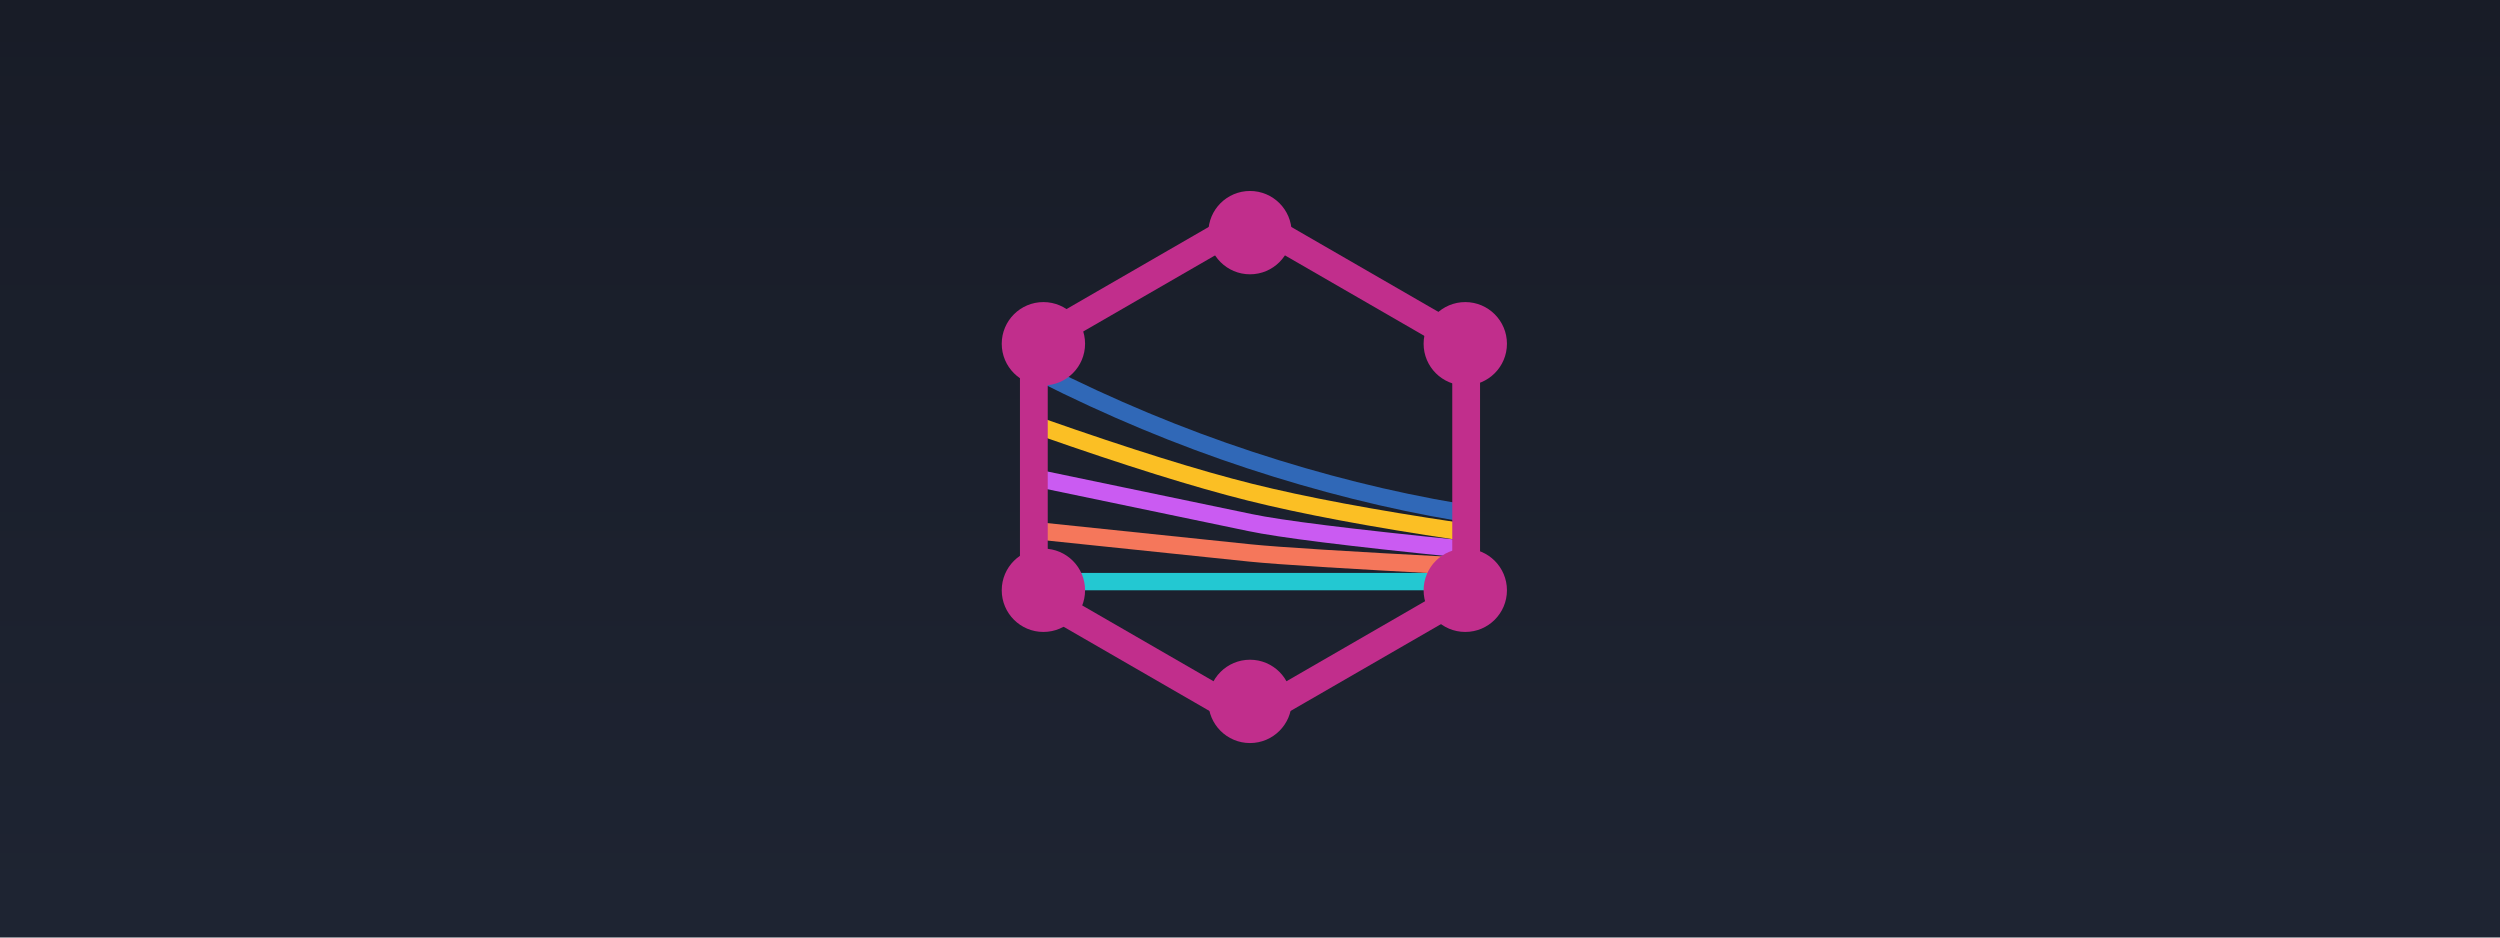
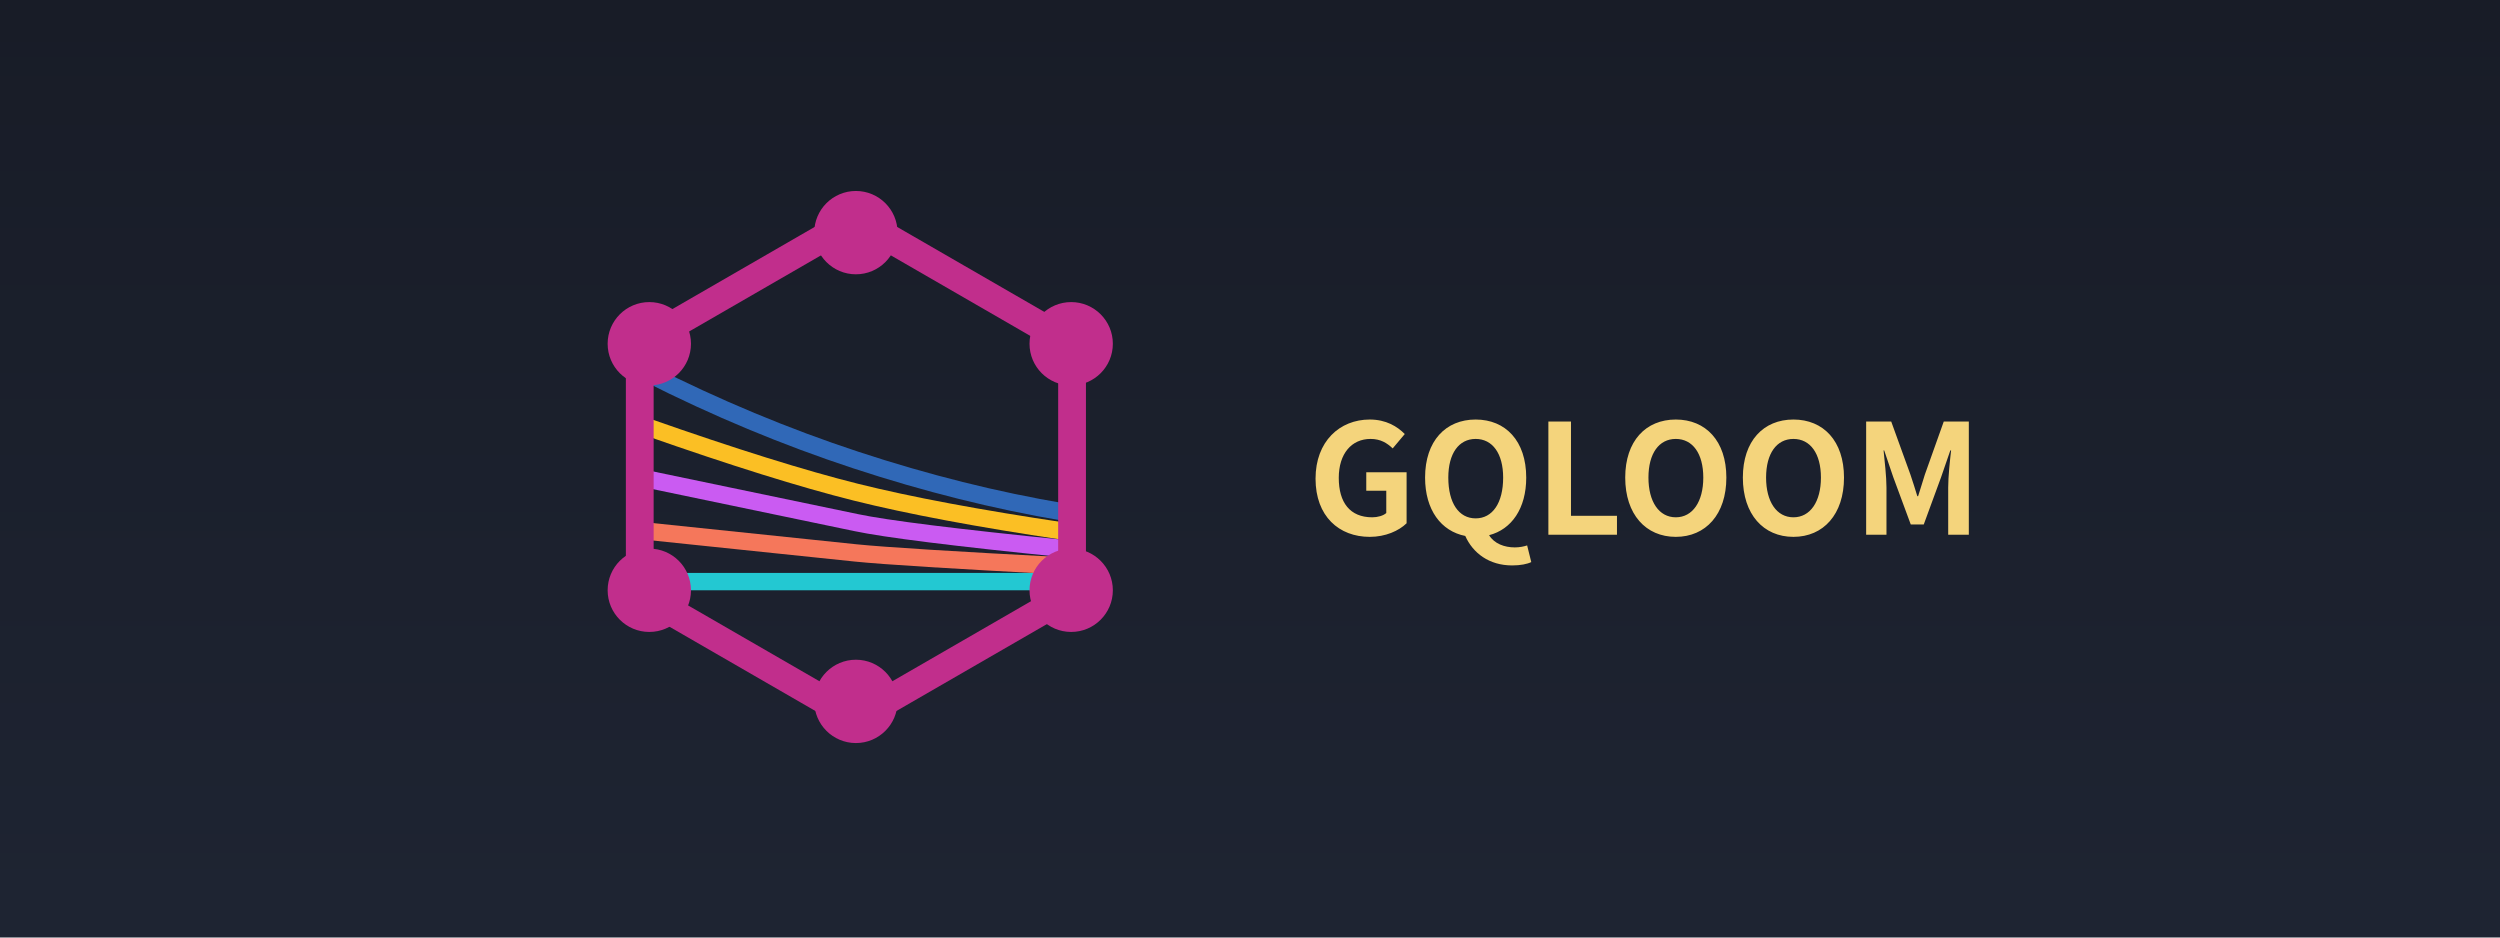
<svg xmlns="http://www.w3.org/2000/svg" fill="none" version="1.1" width="1440" height="540" viewBox="0 0 1440 540">
  <defs>
    <linearGradient x1="0.5" y1="0" x2="0.5" y2="1" id="master_svg0_205_019">
      <stop offset="0%" stop-color="#181C27" stop-opacity="1" />
      <stop offset="97.143%" stop-color="#1E2432" stop-opacity="1" />
    </linearGradient>
    <clipPath id="master_svg1_205_7">
-       <rect x="540" y="90" width="360" height="360" rx="0" />
+       <rect x="313" y="90" width="360" height="360" rx="0" />
    </clipPath>
  </defs>
  <g>
    <rect x="0" y="0" width="1440" height="540" rx="0" fill="url(#master_svg0_205_019)" fill-opacity="1" />
-     <g clip-path="url(#master_svg1_205_7)">
-       <g transform="matrix(0.9521508,0.3056287,-0.3056287,0.9521508,94.41969,-173.0896)">
-         <path d="M729.502,230.932Q793.836,231.411,853.681,222.77L852.252,212.873Q793.155,221.406,729.577,220.932Q665.998,220.459,600.787,210.062L599.213,219.938Q665.169,230.453,729.502,230.932Z" fill-rule="evenodd" fill="#3068B7" fill-opacity="1" />
-       </g>
-       <g transform="matrix(1,-1.2434351326362503e-9,-5.479718456768978e-9,1,0.000001835706,7.460611186616006e-7)">
-         <path d="M840,340L600,340L600,330L840,330L840,340Z" fill-rule="evenodd" fill="#23C8D2" fill-opacity="1" />
-       </g>
-       <g transform="matrix(0.9521508,0.3056287,-0.3056287,0.9521508,99.41077,-173.8607)">
-         <path d="M731.005,250.796Q778.562,247.67,852.623,235.488L851,225.621Q777.42,237.724,730.349,240.817Q683.267,243.911,605.094,241.778L604.822,251.774Q683.459,253.92,731.005,250.796Z" fill-rule="evenodd" fill="#FBBF24" fill-opacity="1" />
-       </g>
-       <g transform="matrix(0.9521508,0.3056287,-0.3056287,0.9521508,103.3165,-175.0715)">
-         <path d="M733.187,269.79Q759.891,267.053,852.561,247.313L850.478,237.532Q758.336,257.16,732.167,259.842L610.253,272.715L611.303,282.66L733.187,269.79Z" fill-rule="evenodd" fill="#CA5BF2" fill-opacity="1" />
-       </g>
-       <g transform="matrix(0.9521508,0.3056287,-0.3056287,0.9521508,107.2222,-176.2825)">
-         <path d="M735.713,288.716Q759.927,283.583,852.504,259.125L849.95,249.457Q757.611,273.852,733.64,278.934L615.571,303.705L617.625,313.492L735.713,288.716Z" fill-rule="evenodd" fill="#F5775B" fill-opacity="1" />
+     <g>
+       <g clip-path="url(#master_svg1_205_7)">
+         <g transform="matrix(0.9521508,0.3056287,-0.3056287,0.9521508,83.55793,-103.7119)">
+           <path d="M502.502,230.932Q566.836,231.411,626.681,222.77L625.252,212.873Q566.155,221.406,502.577,220.932Q438.998,220.459,373.787,210.062L372.213,219.938Q438.169,230.453,502.502,230.932Z" fill-rule="evenodd" fill="#3068B7" fill-opacity="1" />
+         </g>
+         <g transform="matrix(1,-1.2434351326362503e-9,-5.479718456768978e-9,1,0.000001835706,4.638013706426136e-7)">
+           <path d="M613,340L373,340L373,330L613,330L613,340Z" fill-rule="evenodd" fill="#23C8D2" fill-opacity="1" />
+         </g>
+         <g transform="matrix(0.9521508,0.3056287,-0.3056287,0.9521508,88.54901,-104.483)">
+           <path d="M504.005,250.796Q551.562,247.67,625.623,235.488L624,225.621Q550.42,237.724,503.349,240.817Q456.267,243.911,378.094,241.778L377.822,251.774Q456.459,253.92,504.005,250.796Z" fill-rule="evenodd" fill="#FBBF24" fill-opacity="1" />
+         </g>
+         <g transform="matrix(0.9521508,0.3056287,-0.3056287,0.9521508,92.45473,-105.6938)">
+           <path d="M506.187,269.79Q532.891,267.053,625.561,247.313L623.478,237.532Q531.336,257.16,505.167,259.842L383.253,272.715L384.303,282.66L506.187,269.79Z" fill-rule="evenodd" fill="#CA5BF2" fill-opacity="1" />
+         </g>
+         <g transform="matrix(0.9521508,0.3056287,-0.3056287,0.9521508,96.36048,-106.9048)">
+           <path d="M508.713,288.716Q532.927,283.583,625.504,259.125L622.95,249.457Q530.611,273.852,506.64,278.934L388.571,303.705L390.625,313.492L508.713,288.716Z" fill-rule="evenodd" fill="#F5775B" fill-opacity="1" />
+         </g>
+         <g>
+           <path d="M625.502,200.428Q625.502,200.035,625.476,199.643Q625.451,199.251,625.399,198.862Q625.348,198.472,625.271,198.087Q625.195,197.702,625.093,197.322Q624.991,196.943,624.865,196.571Q624.739,196.199,624.588,195.836Q624.438,195.473,624.264,195.121Q624.091,194.768,623.894,194.428Q623.698,194.088,623.48,193.761Q623.261,193.435,623.022,193.123Q622.783,192.811,622.524,192.516Q622.265,192.221,621.987,191.943Q621.709,191.665,621.414,191.406Q621.119,191.147,620.807,190.908Q620.495,190.669,620.169,190.451Q619.842,190.232,619.502,190.036L499,120.464Q498.66,120.268,498.307,120.094Q497.955,119.92,497.592,119.77Q497.229,119.62,496.857,119.493Q496.485,119.367,496.106,119.265Q495.726,119.164,495.341,119.087Q494.956,119.01,494.566,118.959Q494.177,118.908,493.785,118.882Q493.393,118.856,493,118.856Q492.607,118.856,492.215,118.882Q491.823,118.908,491.434,118.959Q491.044,119.01,490.659,119.087Q490.274,119.164,489.894,119.265Q489.515,119.367,489.143,119.493Q488.771,119.62,488.408,119.77Q488.045,119.92,487.693,120.094Q487.34,120.268,487,120.464L366.498,190.036Q366.158,190.232,365.831,190.451Q365.505,190.669,365.193,190.908Q364.881,191.147,364.586,191.406Q364.291,191.665,364.013,191.943Q363.735,192.221,363.476,192.516Q363.217,192.811,362.978,193.123Q362.739,193.435,362.52,193.761Q362.302,194.088,362.106,194.428Q361.909,194.768,361.736,195.121Q361.562,195.473,361.412,195.836Q361.261,196.199,361.135,196.571Q361.009,196.943,360.907,197.322Q360.805,197.702,360.729,198.087Q360.652,198.472,360.601,198.862Q360.55,199.251,360.524,199.643Q360.498,200.035,360.498,200.428L360.498,339.572Q360.498,339.965,360.524,340.357Q360.55,340.749,360.601,341.138Q360.652,341.528,360.729,341.913Q360.805,342.298,360.907,342.678Q361.009,343.057,361.135,343.429Q361.261,343.801,361.412,344.164Q361.562,344.527,361.736,344.879Q361.909,345.232,362.106,345.572Q362.302,345.912,362.52,346.239Q362.739,346.565,362.978,346.877Q363.217,347.189,363.476,347.484Q363.735,347.779,364.013,348.057Q364.291,348.335,364.586,348.594Q364.881,348.853,365.193,349.092Q365.505,349.331,365.831,349.549Q366.158,349.768,366.498,349.964L487,419.536Q487.34,419.732,487.693,419.906Q488.045,420.08,488.408,420.23Q488.771,420.38,489.143,420.507Q489.515,420.633,489.894,420.735Q490.274,420.836,490.659,420.913Q491.044,420.99,491.434,421.041Q491.823,421.092,492.215,421.118Q492.607,421.144,493,421.144Q493.393,421.144,493.785,421.118Q494.177,421.092,494.566,421.041Q494.956,420.99,495.341,420.913Q495.726,420.836,496.106,420.735Q496.485,420.633,496.857,420.507Q497.229,420.38,497.592,420.23Q497.955,420.08,498.307,419.906Q498.66,419.732,499,419.536L619.502,349.964Q619.842,349.768,620.169,349.549Q620.495,349.331,620.807,349.092Q621.119,348.853,621.414,348.594Q621.709,348.335,621.987,348.057Q622.265,347.779,622.524,347.484Q622.783,347.189,623.022,346.877Q623.261,346.565,623.48,346.239Q623.698,345.912,623.894,345.572Q624.091,345.232,624.264,344.879Q624.438,344.527,624.588,344.164Q624.739,343.801,624.865,343.429Q624.991,343.057,625.093,342.678Q625.195,342.298,625.271,341.913Q625.348,341.528,625.399,341.138Q625.451,340.749,625.476,340.357Q625.502,339.965,625.502,339.572L625.502,200.428ZM609.502,202.738L493,135.475L376.498,202.738L376.498,337.262L493,404.525L609.502,337.262L609.502,202.738Z" fill-rule="evenodd" fill="#C12E8C" fill-opacity="1" />
+         </g>
+         <g>
+           <ellipse cx="493" cy="134" rx="24" ry="24" fill="#C12E8C" fill-opacity="1" />
+         </g>
+         <g>
+           <ellipse cx="493" cy="404" rx="24" ry="24" fill="#C12E8C" fill-opacity="1" />
+         </g>
+         <g>
+           <ellipse cx="374" cy="340" rx="24" ry="24" fill="#C12E8C" fill-opacity="1" />
+         </g>
+         <g>
+           <ellipse cx="617" cy="340" rx="24" ry="24" fill="#C12E8C" fill-opacity="1" />
+         </g>
+         <g>
+           <ellipse cx="374" cy="198" rx="24" ry="24" fill="#C12E8C" fill-opacity="1" />
+         </g>
+         <g>
+           <ellipse cx="617" cy="198" rx="24" ry="24" fill="#C12E8C" fill-opacity="1" />
+         </g>
      </g>
      <g>
-         <path d="M852.502,200.428Q852.502,200.035,852.476,199.643Q852.451,199.251,852.399,198.862Q852.348,198.472,852.271,198.087Q852.195,197.702,852.093,197.322Q851.991,196.943,851.865,196.571Q851.739,196.199,851.588,195.836Q851.438,195.473,851.264,195.121Q851.091,194.768,850.894,194.428Q850.698,194.088,850.48,193.761Q850.261,193.435,850.022,193.123Q849.783,192.811,849.524,192.516Q849.265,192.221,848.987,191.943Q848.709,191.665,848.414,191.406Q848.119,191.147,847.807,190.908Q847.495,190.669,847.169,190.451Q846.842,190.232,846.502,190.036L726,120.464Q725.66,120.268,725.307,120.094Q724.955,119.92,724.592,119.77Q724.229,119.62,723.857,119.493Q723.485,119.367,723.106,119.265Q722.726,119.164,722.341,119.087Q721.956,119.01,721.566,118.959Q721.177,118.908,720.785,118.882Q720.393,118.856,720,118.856Q719.607,118.856,719.215,118.882Q718.823,118.908,718.434,118.959Q718.044,119.01,717.659,119.087Q717.274,119.164,716.894,119.265Q716.515,119.367,716.143,119.493Q715.771,119.62,715.408,119.77Q715.045,119.92,714.693,120.094Q714.34,120.268,714,120.464L593.498,190.036Q593.158,190.232,592.831,190.451Q592.505,190.669,592.193,190.908Q591.881,191.147,591.586,191.406Q591.291,191.665,591.013,191.943Q590.735,192.221,590.476,192.516Q590.217,192.811,589.978,193.123Q589.739,193.435,589.52,193.761Q589.302,194.088,589.106,194.428Q588.909,194.768,588.736,195.121Q588.562,195.473,588.412,195.836Q588.261,196.199,588.135,196.571Q588.009,196.943,587.907,197.322Q587.805,197.702,587.729,198.087Q587.652,198.472,587.601,198.862Q587.549,199.251,587.524,199.643Q587.498,200.035,587.498,200.428L587.498,339.572Q587.498,339.965,587.524,340.357Q587.549,340.749,587.601,341.138Q587.652,341.528,587.729,341.913Q587.805,342.298,587.907,342.678Q588.009,343.057,588.135,343.429Q588.261,343.801,588.412,344.164Q588.562,344.527,588.736,344.879Q588.909,345.232,589.106,345.572Q589.302,345.912,589.52,346.239Q589.739,346.565,589.978,346.877Q590.217,347.189,590.476,347.484Q590.735,347.779,591.013,348.057Q591.291,348.335,591.586,348.594Q591.881,348.853,592.193,349.092Q592.505,349.331,592.831,349.549Q593.158,349.768,593.498,349.964L714,419.536Q714.34,419.732,714.693,419.906Q715.045,420.08,715.408,420.23Q715.771,420.38,716.143,420.507Q716.515,420.633,716.894,420.735Q717.274,420.836,717.659,420.913Q718.044,420.99,718.434,421.041Q718.823,421.092,719.215,421.118Q719.607,421.144,720,421.144Q720.393,421.144,720.785,421.118Q721.177,421.092,721.566,421.041Q721.956,420.99,722.341,420.913Q722.726,420.836,723.106,420.735Q723.485,420.633,723.857,420.507Q724.229,420.38,724.592,420.23Q724.955,420.08,725.307,419.906Q725.66,419.732,726,419.536L846.502,349.964Q846.842,349.768,847.169,349.549Q847.495,349.331,847.807,349.092Q848.119,348.853,848.414,348.594Q848.709,348.335,848.987,348.057Q849.265,347.779,849.524,347.484Q849.783,347.189,850.022,346.877Q850.261,346.565,850.48,346.239Q850.698,345.912,850.894,345.572Q851.091,345.232,851.264,344.879Q851.438,344.527,851.588,344.164Q851.739,343.801,851.865,343.429Q851.991,343.057,852.093,342.678Q852.195,342.298,852.271,341.913Q852.348,341.528,852.399,341.138Q852.451,340.749,852.476,340.357Q852.502,339.965,852.502,339.572L852.502,200.428ZM836.502,202.738L720,135.475L603.498,202.738L603.498,337.262L720,404.525L836.502,337.262L836.502,202.738Z" fill-rule="evenodd" fill="#C12E8C" fill-opacity="1" />
-       </g>
-       <g>
-         <ellipse cx="720" cy="134" rx="24" ry="24" fill="#C12E8C" fill-opacity="1" />
-       </g>
-       <g>
-         <ellipse cx="720" cy="404" rx="24" ry="24" fill="#C12E8C" fill-opacity="1" />
-       </g>
-       <g>
-         <ellipse cx="601" cy="340" rx="24" ry="24" fill="#C12E8C" fill-opacity="1" />
-       </g>
-       <g>
-         <ellipse cx="844" cy="340" rx="24" ry="24" fill="#C12E8C" fill-opacity="1" />
-       </g>
-       <g>
-         <ellipse cx="601" cy="198" rx="24" ry="24" fill="#C12E8C" fill-opacity="1" />
-       </g>
-       <g>
-         <ellipse cx="844" cy="198" rx="24" ry="24" fill="#C12E8C" fill-opacity="1" />
+         <path d="M788.992,309.232C797.968,309.232,805.712,305.8,810.2,301.4L810.2,272.008L786.968,272.008L786.968,282.656L798.496,282.656L798.496,295.504C796.736,297.088,793.48,297.968,790.4,297.968C777.552,297.968,771.128,289.432,771.128,275.264C771.128,261.272,778.52,252.824,789.432,252.824C795.24,252.824,798.936,255.2,802.192,258.28L809.144,250.008C804.92,245.696,798.408,241.648,788.992,241.648C771.656,241.648,757.752,254.232,757.752,275.704C757.752,297.44,771.304,309.232,788.992,309.232ZM849.976,298.584C840.296,298.584,834.224,289.784,834.224,275.088C834.224,261.184,840.296,252.824,849.976,252.824C859.656,252.824,865.816,261.184,865.816,275.088C865.816,289.784,859.656,298.584,849.976,298.584ZM871.008,325.688C875.76,325.688,879.72,324.896,882.008,323.752L879.632,314.16C877.784,314.776,875.32,315.304,872.504,315.304C866.608,315.304,860.712,313.192,857.72,308.264C870.656,304.92,879.104,292.952,879.104,275.088C879.104,253.968,867.224,241.648,849.976,241.648C832.728,241.648,820.848,253.968,820.848,275.088C820.848,293.744,830.088,305.976,843.992,308.704C848.392,318.56,857.72,325.688,871.008,325.688ZM891.864,308L931.376,308L931.376,297.088L904.888,297.088L904.888,242.792L891.864,242.792L891.864,308ZM965.256,309.232C982.504,309.232,994.384,296.296,994.384,275.088C994.384,253.968,982.504,241.648,965.256,241.648C948.008,241.648,936.128,253.968,936.128,275.088C936.128,296.296,948.008,309.232,965.256,309.232ZM965.256,297.968C955.576,297.968,949.504,288.992,949.504,275.088C949.504,261.184,955.576,252.824,965.256,252.824C974.936,252.824,981.096,261.184,981.096,275.088C981.096,288.992,974.936,297.968,965.256,297.968ZM1033.016,309.232C1050.264,309.232,1062.144,296.296,1062.144,275.088C1062.144,253.968,1050.264,241.648,1033.016,241.648C1015.768,241.648,1003.888,253.968,1003.888,275.088C1003.888,296.296,1015.768,309.232,1033.016,309.232ZM1033.016,297.968C1023.336,297.968,1017.264,288.992,1017.264,275.088C1017.264,261.184,1023.336,252.824,1033.016,252.824C1042.696,252.824,1048.856,261.184,1048.856,275.088C1048.856,288.992,1042.696,297.968,1033.016,297.968ZM1074.904,308L1086.608,308L1086.608,280.808C1086.608,274.56,1085.552,265.584,1084.936,259.424L1085.288,259.424L1090.48,274.736L1100.6,302.104L1108.08,302.104L1118.112,274.736L1123.392,259.424L1123.832,259.424C1123.128,265.584,1122.16,274.56,1122.16,280.808L1122.16,308L1134.04,308L1134.04,242.792L1119.608,242.792L1108.696,273.416C1107.376,277.376,1106.232,281.688,1104.824,285.824L1104.384,285.824C1103.064,281.688,1101.832,277.376,1100.424,273.416L1089.336,242.792L1074.904,242.792L1074.904,308Z" fill="#F4D47C" fill-opacity="1" />
      </g>
    </g>
  </g>
</svg>
